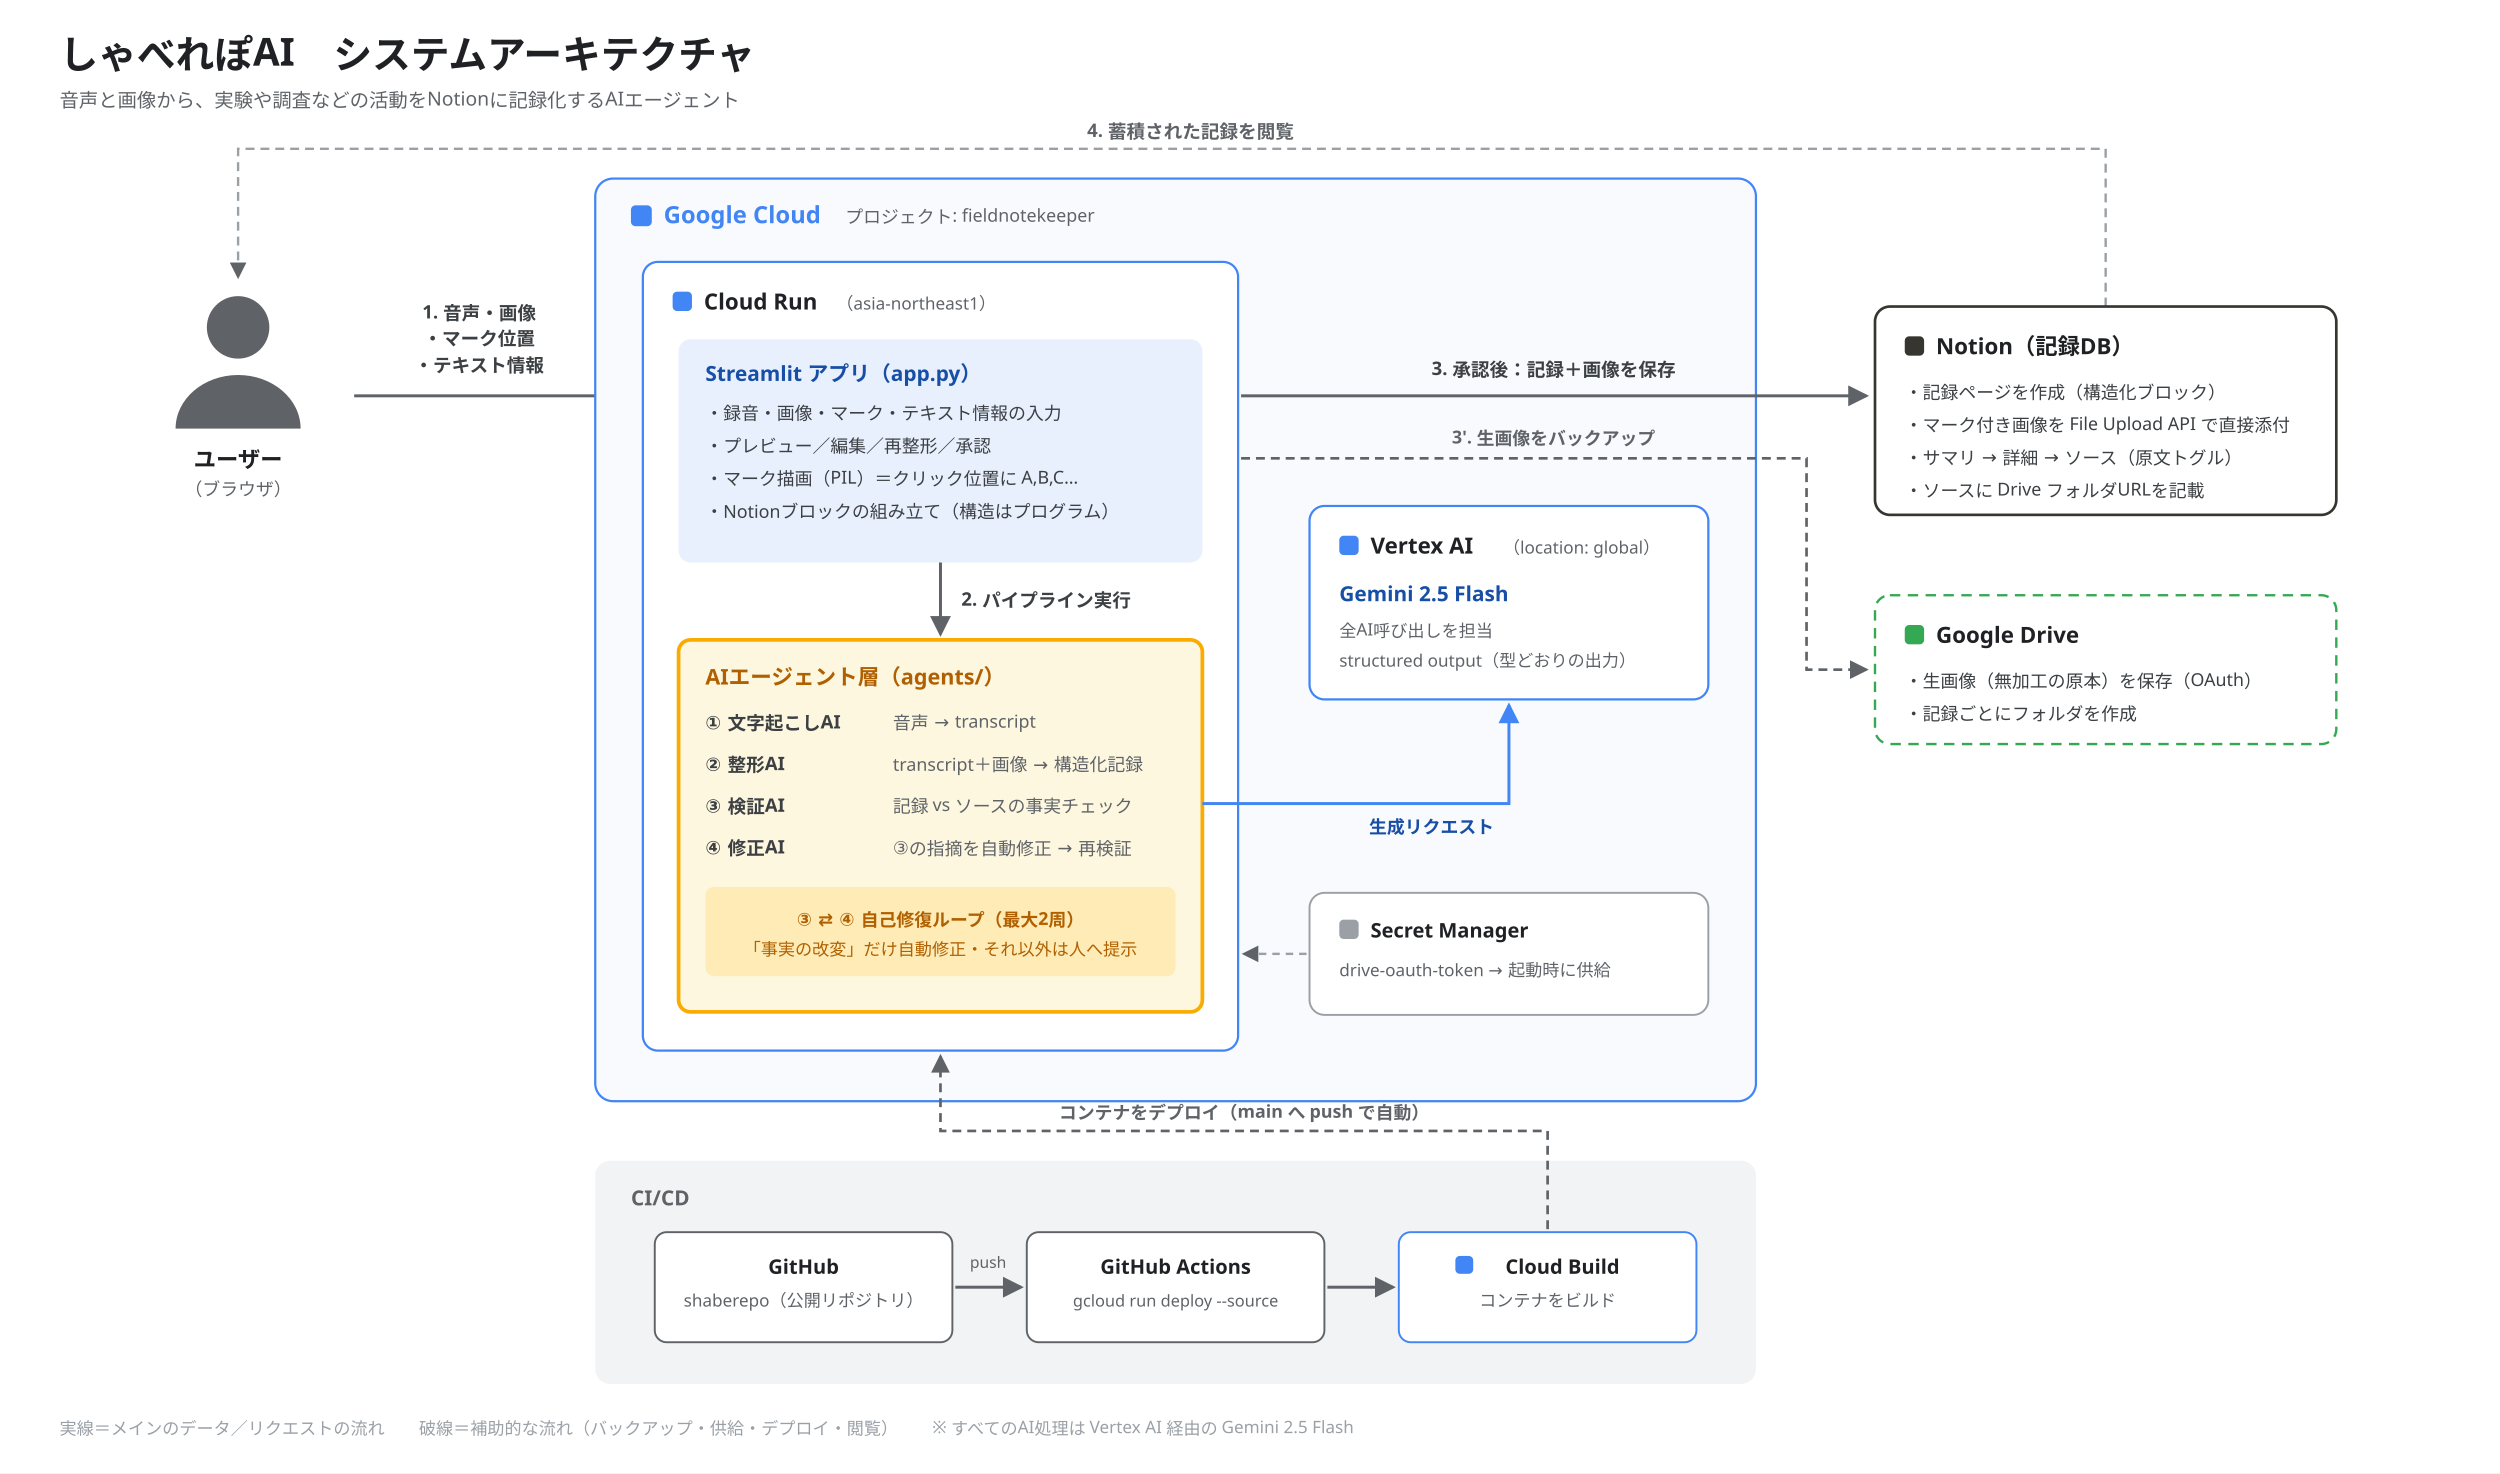
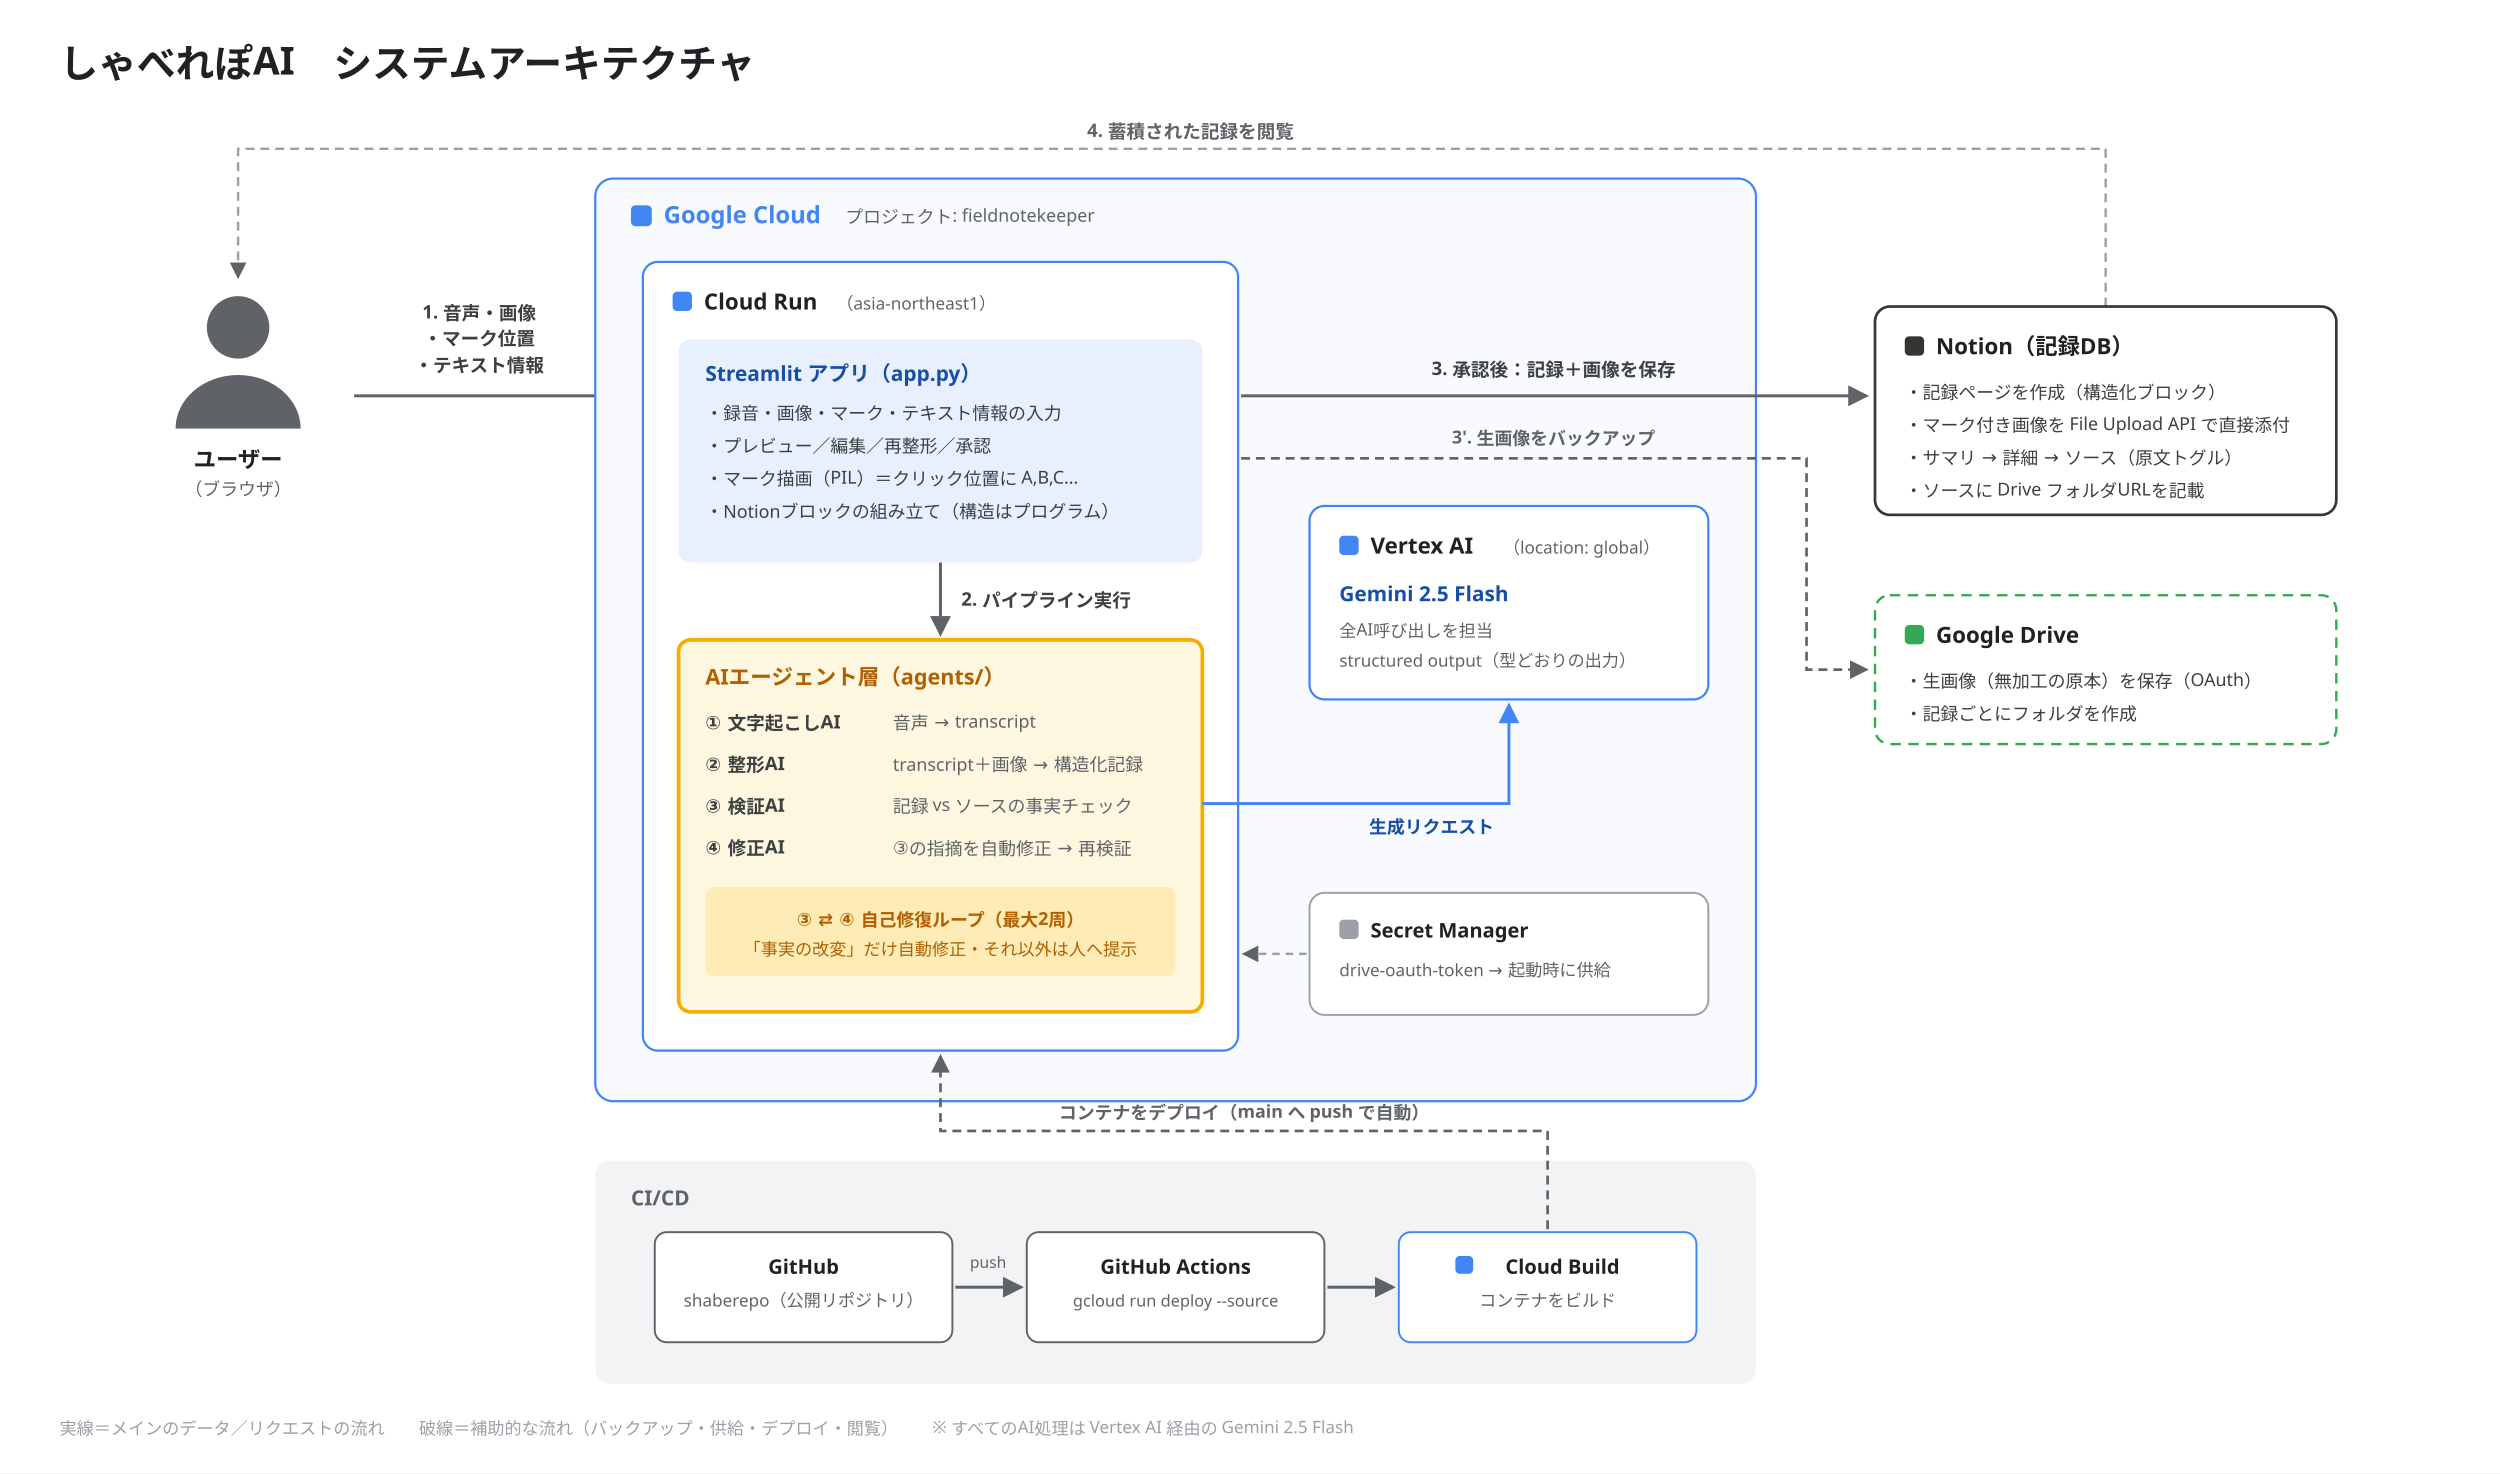
<svg xmlns="http://www.w3.org/2000/svg" width="1680" height="990" viewBox="0 0 1680 990" font-family="Hiragino Sans, Hiragino Kaku Gothic ProN, sans-serif">
  <defs>
    <marker id="arw" markerWidth="9" markerHeight="9" refX="7" refY="4.5" orient="auto">
      <path d="M1,1 L8,4.5 L1,8 Z" fill="#5F6368" />
    </marker>
    <marker id="arwB" markerWidth="9" markerHeight="9" refX="7" refY="4.5" orient="auto">
      <path d="M1,1 L8,4.5 L1,8 Z" fill="#4285F4" />
    </marker>
  </defs>
  <rect x="0" y="0" width="1680" height="990" fill="#FFFFFF" />
-   <text x="40" y="46" font-size="26" font-weight="700" fill="#202124">しゃべれぽAI　システムアーキテクチャ</text>
-   <text x="40" y="72" font-size="13" fill="#5F6368">音声と画像から、実験や調査などの活動をNotionに記録化するAIエージェント</text>
+   <text x="40" y="52" font-size="26" font-weight="700" fill="#202124">しゃべれぽAI　システムアーキテクチャ</text>
  <path d="M1415,206 L1415,100 L160,100 L160,186" fill="none" stroke="#9AA0A6" stroke-width="1.6" stroke-dasharray="6 4" marker-end="url(#arw)" />
  <text x="800" y="92" font-size="12.5" font-weight="600" fill="#5F6368" text-anchor="middle">4. 蓄積された記録を閲覧</text>
  <circle cx="160" cy="220" r="21" fill="#5F6368" />
  <path d="M118,288 a42,36 0 0 1 84,0 z" fill="#5F6368" />
  <text x="160" y="314" font-size="15" font-weight="700" fill="#202124" text-anchor="middle">ユーザー</text>
  <text x="160" y="333" font-size="12" fill="#5F6368" text-anchor="middle">（ブラウザ）</text>
  <line x1="238" y1="266" x2="424" y2="266" stroke="#5F6368" stroke-width="2" marker-end="url(#arw)" />
  <text x="322" y="214" font-size="12.5" font-weight="600" fill="#3C4043" text-anchor="middle">1. 音声・画像</text>
  <text x="322" y="232" font-size="12.5" font-weight="600" fill="#3C4043" text-anchor="middle">・マーク位置</text>
  <text x="322" y="250" font-size="12.5" font-weight="600" fill="#3C4043" text-anchor="middle">・テキスト情報</text>
  <rect x="400" y="120" width="780" height="620" rx="12" fill="#F8FAFD" stroke="#4285F4" stroke-width="1.5" />
  <rect x="424" y="138" width="14" height="14" rx="3" fill="#4285F4" />
  <text x="446" y="150" font-size="16" font-weight="700" fill="#4285F4">Google Cloud</text>
  <text x="568" y="150" font-size="12" fill="#5F6368">プロジェクト: fieldnotekeeper</text>
  <rect x="432" y="176" width="400" height="530" rx="10" fill="#FFFFFF" stroke="#4285F4" stroke-width="1.5" />
  <rect x="452" y="196" width="13" height="13" rx="3" fill="#4285F4" />
  <text x="473" y="208" font-size="15" font-weight="700" fill="#202124">Cloud Run</text>
  <text x="562" y="208" font-size="11.5" fill="#5F6368">（asia-northeast1）</text>
  <rect x="456" y="228" width="352" height="150" rx="8" fill="#E8F0FE" />
  <text x="474" y="256" font-size="14" font-weight="700" fill="#174EA6">Streamlit アプリ（app.py）</text>
  <text x="474" y="282" font-size="12" fill="#3C4043">・録音・画像・マーク・テキスト情報の入力</text>
  <text x="474" y="304" font-size="12" fill="#3C4043">・プレビュー／編集／再整形／承認</text>
  <text x="474" y="326" font-size="12" fill="#3C4043">・マーク描画（PIL）＝クリック位置に A,B,C…</text>
  <text x="474" y="348" font-size="12" fill="#3C4043">・Notionブロックの組み立て（構造はプログラム）</text>
  <line x1="632" y1="378" x2="632" y2="426" stroke="#5F6368" stroke-width="2" marker-end="url(#arw)" />
  <text x="646" y="407" font-size="12.5" font-weight="600" fill="#3C4043">2. パイプライン実行</text>
  <rect x="456" y="430" width="352" height="250" rx="8" fill="#FEF7E0" stroke="#F9AB00" stroke-width="2.5" />
  <text x="474" y="460" font-size="14.5" font-weight="700" fill="#B06000">AIエージェント層（agents/）</text>
  <text x="474" y="490" font-size="12.5" font-weight="600" fill="#3C4043">① 文字起こしAI</text>
  <text x="600" y="490" font-size="12" fill="#5F6368">音声 → transcript</text>
  <text x="474" y="518" font-size="12.5" font-weight="600" fill="#3C4043">② 整形AI</text>
  <text x="600" y="518" font-size="12" fill="#5F6368">transcript＋画像 → 構造化記録</text>
  <text x="474" y="546" font-size="12.5" font-weight="600" fill="#3C4043">③ 検証AI</text>
  <text x="600" y="546" font-size="12" fill="#5F6368">記録 vs ソースの事実チェック</text>
  <text x="474" y="574" font-size="12.5" font-weight="600" fill="#3C4043">④ 修正AI</text>
  <text x="600" y="574" font-size="12" fill="#5F6368">③の指摘を自動修正 → 再検証</text>
  <rect x="474" y="596" width="316" height="60" rx="6" fill="#FDE293" opacity="0.55" />
  <text x="632" y="622" font-size="12" font-weight="700" fill="#B06000" text-anchor="middle">③ ⇄ ④ 自己修復ループ（最大2周）</text>
  <text x="632" y="642" font-size="11.5" fill="#B06000" text-anchor="middle">「事実の改変」だけ自動修正・それ以外は人へ提示</text>
  <rect x="880" y="340" width="268" height="130" rx="10" fill="#FFFFFF" stroke="#4285F4" stroke-width="1.5" />
  <rect x="900" y="360" width="13" height="13" rx="3" fill="#4285F4" />
  <text x="921" y="372" font-size="15" font-weight="700" fill="#202124">Vertex AI</text>
  <text x="1010" y="372" font-size="11.5" fill="#5F6368">（location: global）</text>
  <text x="900" y="404" font-size="14" font-weight="700" fill="#174EA6">Gemini 2.5 Flash</text>
  <text x="900" y="428" font-size="11.5" fill="#5F6368">全AI呼び出しを担当</text>
  <text x="900" y="448" font-size="11.5" fill="#5F6368">structured output（型どおりの出力）</text>
  <path d="M808,540 L1014,540 L1014,474" fill="none" stroke="#4285F4" stroke-width="2" marker-end="url(#arwB)" />
  <text x="920" y="560" font-size="12" font-weight="600" fill="#174EA6">生成リクエスト</text>
  <rect x="880" y="600" width="268" height="82" rx="10" fill="#FFFFFF" stroke="#9AA0A6" stroke-width="1.3" />
  <rect x="900" y="618" width="13" height="13" rx="3" fill="#9AA0A6" />
  <text x="921" y="630" font-size="13.5" font-weight="700" fill="#202124">Secret Manager</text>
  <text x="900" y="656" font-size="11.5" fill="#5F6368">drive-oauth-token → 起動時に供給</text>
  <line x1="878" y1="641" x2="836" y2="641" stroke="#9AA0A6" stroke-width="1.6" stroke-dasharray="5 4" marker-end="url(#arw)" />
  <rect x="1260" y="206" width="310" height="140" rx="10" fill="#FFFFFF" stroke="#37352F" stroke-width="1.8" />
  <rect x="1280" y="226" width="13" height="13" rx="3" fill="#37352F" />
  <text x="1301" y="238" font-size="15" font-weight="700" fill="#202124">Notion（記録DB）</text>
  <text x="1280" y="268" font-size="12" fill="#3C4043">・記録ページを作成（構造化ブロック）</text>
  <text x="1280" y="290" font-size="12" fill="#3C4043">・マーク付き画像を File Upload API で直接添付</text>
  <text x="1280" y="312" font-size="12" fill="#3C4043">・サマリ → 詳細 → ソース（原文トグル）</text>
  <text x="1280" y="334" font-size="12" fill="#3C4043">・ソースに Drive フォルダURLを記載</text>
  <line x1="834" y1="266" x2="1254" y2="266" stroke="#5F6368" stroke-width="2" marker-end="url(#arw)" />
  <text x="1044" y="252" font-size="12.5" font-weight="600" fill="#3C4043" text-anchor="middle">3. 承認後：記録＋画像を保存</text>
  <rect x="1260" y="400" width="310" height="100" rx="10" fill="#FFFFFF" stroke="#34A853" stroke-width="1.6" stroke-dasharray="7 5" />
  <rect x="1280" y="420" width="13" height="13" rx="3" fill="#34A853" />
  <text x="1301" y="432" font-size="15" font-weight="700" fill="#202124">Google Drive</text>
  <text x="1280" y="462" font-size="12" fill="#3C4043">・生画像（無加工の原本）を保存（OAuth）</text>
  <text x="1280" y="484" font-size="12" fill="#3C4043">・記録ごとにフォルダを作成</text>
  <path d="M834,308 L1214,308 L1214,450 L1254,450" fill="none" stroke="#5F6368" stroke-width="1.8" stroke-dasharray="6 4" marker-end="url(#arw)" />
  <text x="1044" y="298" font-size="12" font-weight="600" fill="#5F6368" text-anchor="middle">3'. 生画像をバックアップ</text>
  <rect x="400" y="780" width="780" height="150" rx="10" fill="#F1F3F4" />
  <text x="424" y="810" font-size="14" font-weight="700" fill="#5F6368">CI/CD</text>
  <rect x="440" y="828" width="200" height="74" rx="8" fill="#FFFFFF" stroke="#5F6368" stroke-width="1.3" />
  <text x="540" y="856" font-size="13.5" font-weight="700" fill="#202124" text-anchor="middle">GitHub</text>
  <text x="540" y="878" font-size="11.5" fill="#5F6368" text-anchor="middle">shaberepo（公開リポジトリ）</text>
  <rect x="690" y="828" width="200" height="74" rx="8" fill="#FFFFFF" stroke="#5F6368" stroke-width="1.3" />
  <text x="790" y="856" font-size="13.5" font-weight="700" fill="#202124" text-anchor="middle">GitHub Actions</text>
  <text x="790" y="878" font-size="11" fill="#5F6368" text-anchor="middle">gcloud run deploy --source</text>
  <rect x="940" y="828" width="200" height="74" rx="8" fill="#FFFFFF" stroke="#4285F4" stroke-width="1.3" />
  <rect x="978" y="844" width="12" height="12" rx="3" fill="#4285F4" />
  <text x="1050" y="856" font-size="13.5" font-weight="700" fill="#202124" text-anchor="middle">Cloud Build</text>
  <text x="1040" y="878" font-size="11.5" fill="#5F6368" text-anchor="middle">コンテナをビルド</text>
  <line x1="642" y1="865" x2="686" y2="865" stroke="#5F6368" stroke-width="2" marker-end="url(#arw)" />
  <text x="664" y="852" font-size="10.5" fill="#5F6368" text-anchor="middle">push</text>
  <line x1="892" y1="865" x2="936" y2="865" stroke="#5F6368" stroke-width="2" marker-end="url(#arw)" />
  <path d="M1040,826 L1040,760 L632,760 L632,710" fill="none" stroke="#5F6368" stroke-width="1.8" stroke-dasharray="6 4" marker-end="url(#arw)" />
  <text x="836" y="752" font-size="12" font-weight="600" fill="#5F6368" text-anchor="middle">コンテナをデプロイ（main へ push で自動）</text>
  <text x="40" y="964" font-size="11.5" fill="#9AA0A6">実線＝メインのデータ／リクエストの流れ　　破線＝補助的な流れ（バックアップ・供給・デプロイ・閲覧）　　※ すべてのAI処理は Vertex AI 経由の Gemini 2.5 Flash</text>
</svg>
